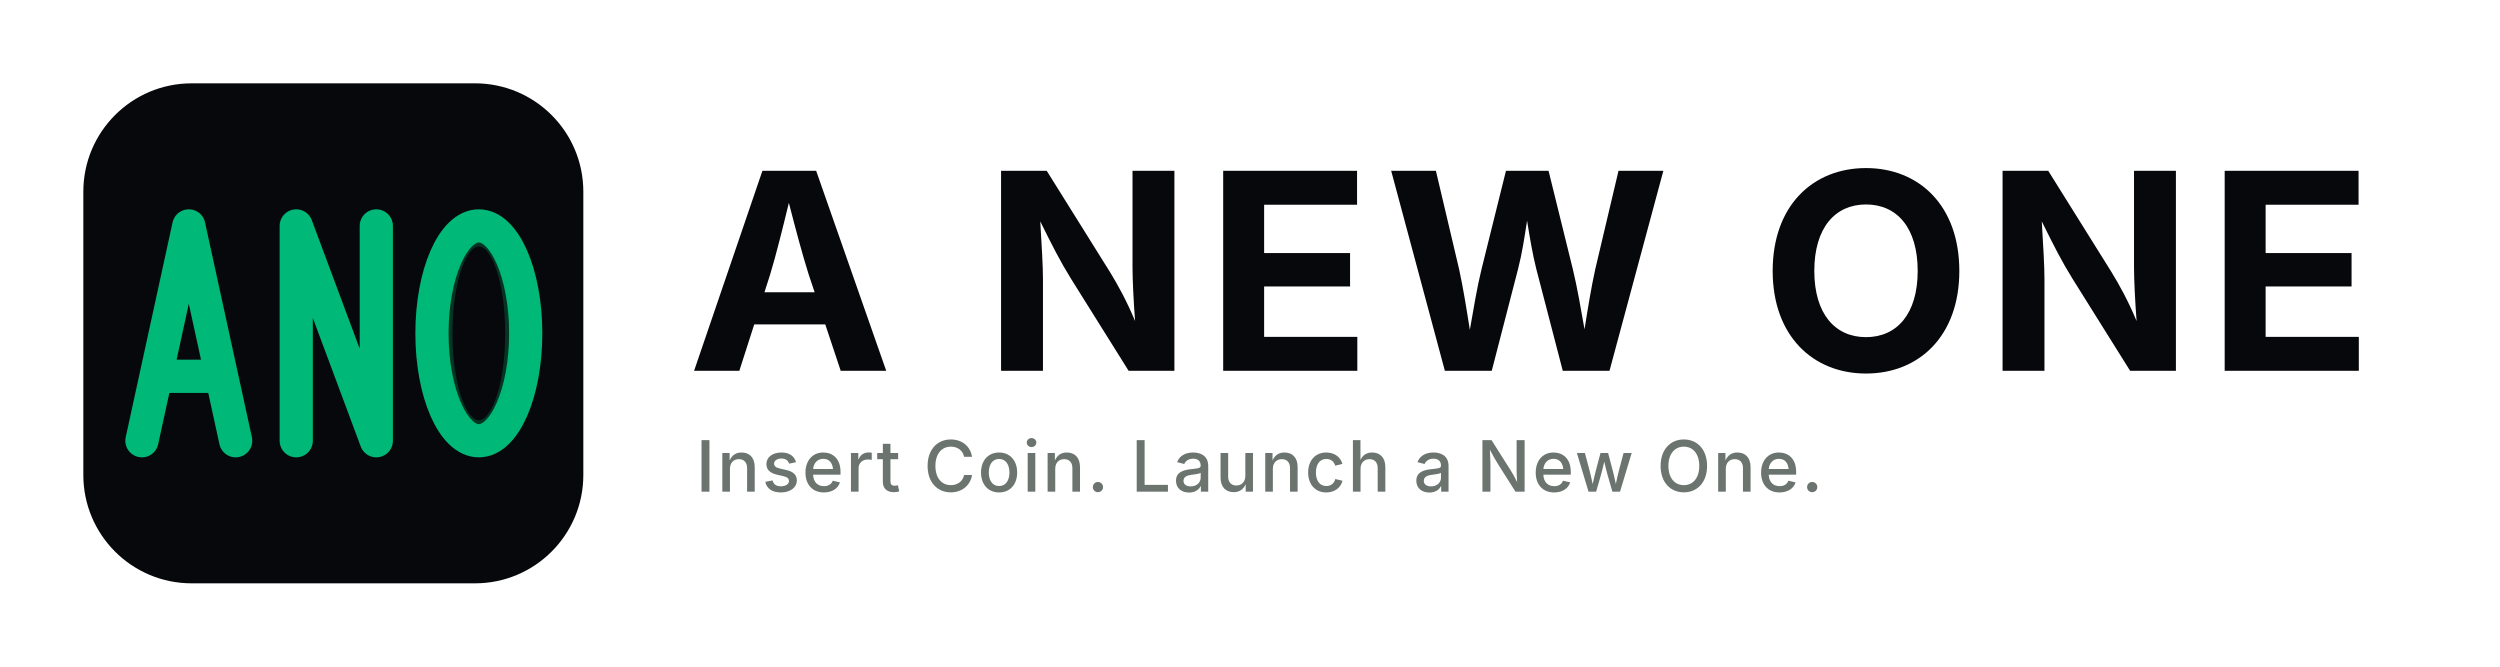
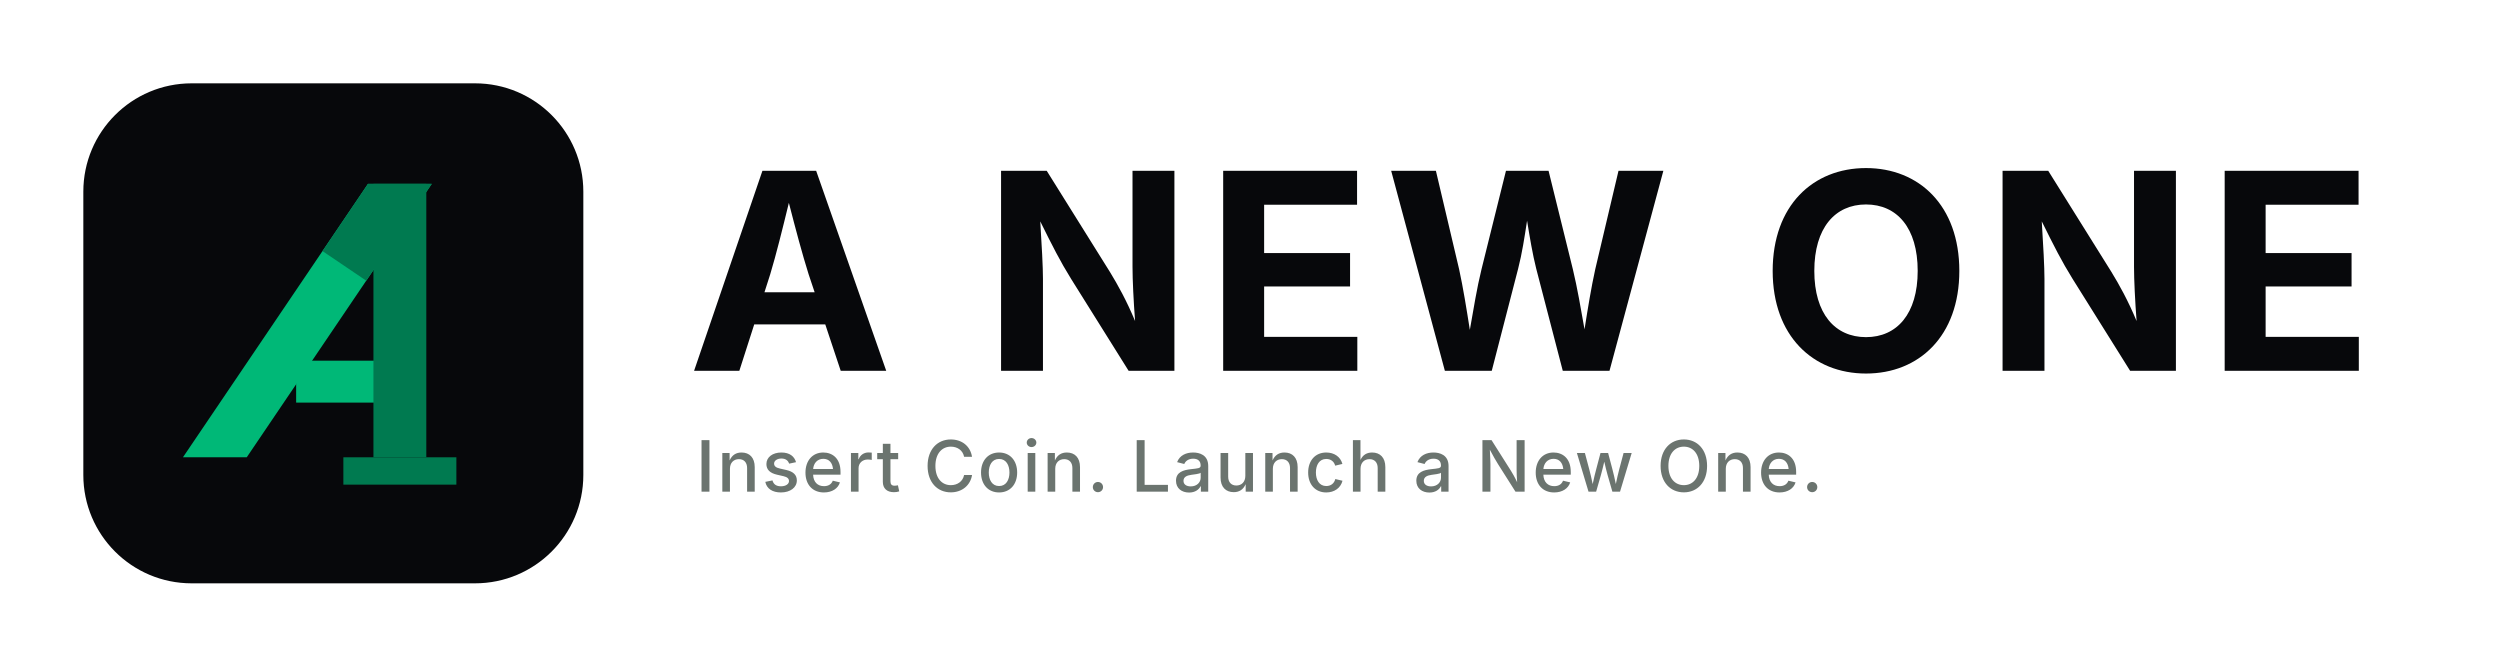
<svg xmlns="http://www.w3.org/2000/svg" viewBox="0 0 1200 320" width="1200" height="320">
  <rect x="40" y="40" width="240" height="240" rx="52" fill="#07080b" />
-   <g transform="translate(40 40) scale(0.46875)">
-     <g fill="none" stroke="#00B877" stroke-width="34" stroke-linecap="round" stroke-linejoin="round">
-       <path d="M60 366 L108 146 L156 366" />
-       <path d="M76 300 H140" />
-       <path d="M218 366 V146 L300 366 V146" />
-       <ellipse cx="405" cy="256" rx="48" ry="110" />
+   <g transform="translate(48 48) scale(0.4375)">
+     <defs>
+       <clipPath id="lk-leg">
+         <rect x="0" y="92" width="512" height="300" />
+       </clipPath>
+       <clipPath id="lk-flag">
+         <polygon points="185.3,126.0 350.9,238.0 519.0,-10.4 353.4,-122.5" />
+         <rect x="0" y="0" width="512" height="92" />
+       </clipPath>
+       <clipPath id="lk-top">
+         <rect x="0" y="92" width="512" height="512" />
+       </clipPath>
+     </defs>
+     <g clip-path="url(#lk-leg)">
+       <polygon points="338.6,26.1 68.4,425.4 116.4,457.9 386.6,58.6" fill="#00B877" />
    </g>
-     <ellipse cx="405" cy="256" rx="30" ry="92" fill="none" stroke="#00B877" stroke-opacity=".25" stroke-width="6" />
+     <rect x="215.2" y="286" width="88.8" height="46" fill="#00B877" />
+     <rect x="300" y="92" width="58" height="300" fill="#007A50" />
+     <rect x="267" y="392" width="124" height="30" fill="#007A50" />
+     <g clip-path="url(#lk-top)">
+       <g clip-path="url(#lk-flag)">
+         <polygon points="338.6,26.1 68.4,425.4 116.4,457.9 386.6,58.6" fill="#007A50" />
+       </g>
+     </g>
  </g>
  <text x="330" y="178" font-family="'Space Grotesk', 'Inter', system-ui, sans-serif" font-weight="700" font-size="132" letter-spacing="6" fill="#07080b">A NEW ONE</text>
  <text x="334" y="236" font-family="'Inter', system-ui, sans-serif" font-weight="500" font-size="34" letter-spacing="1" fill="#6b746f">Insert Coin. Launch a New One.</text>
</svg>
